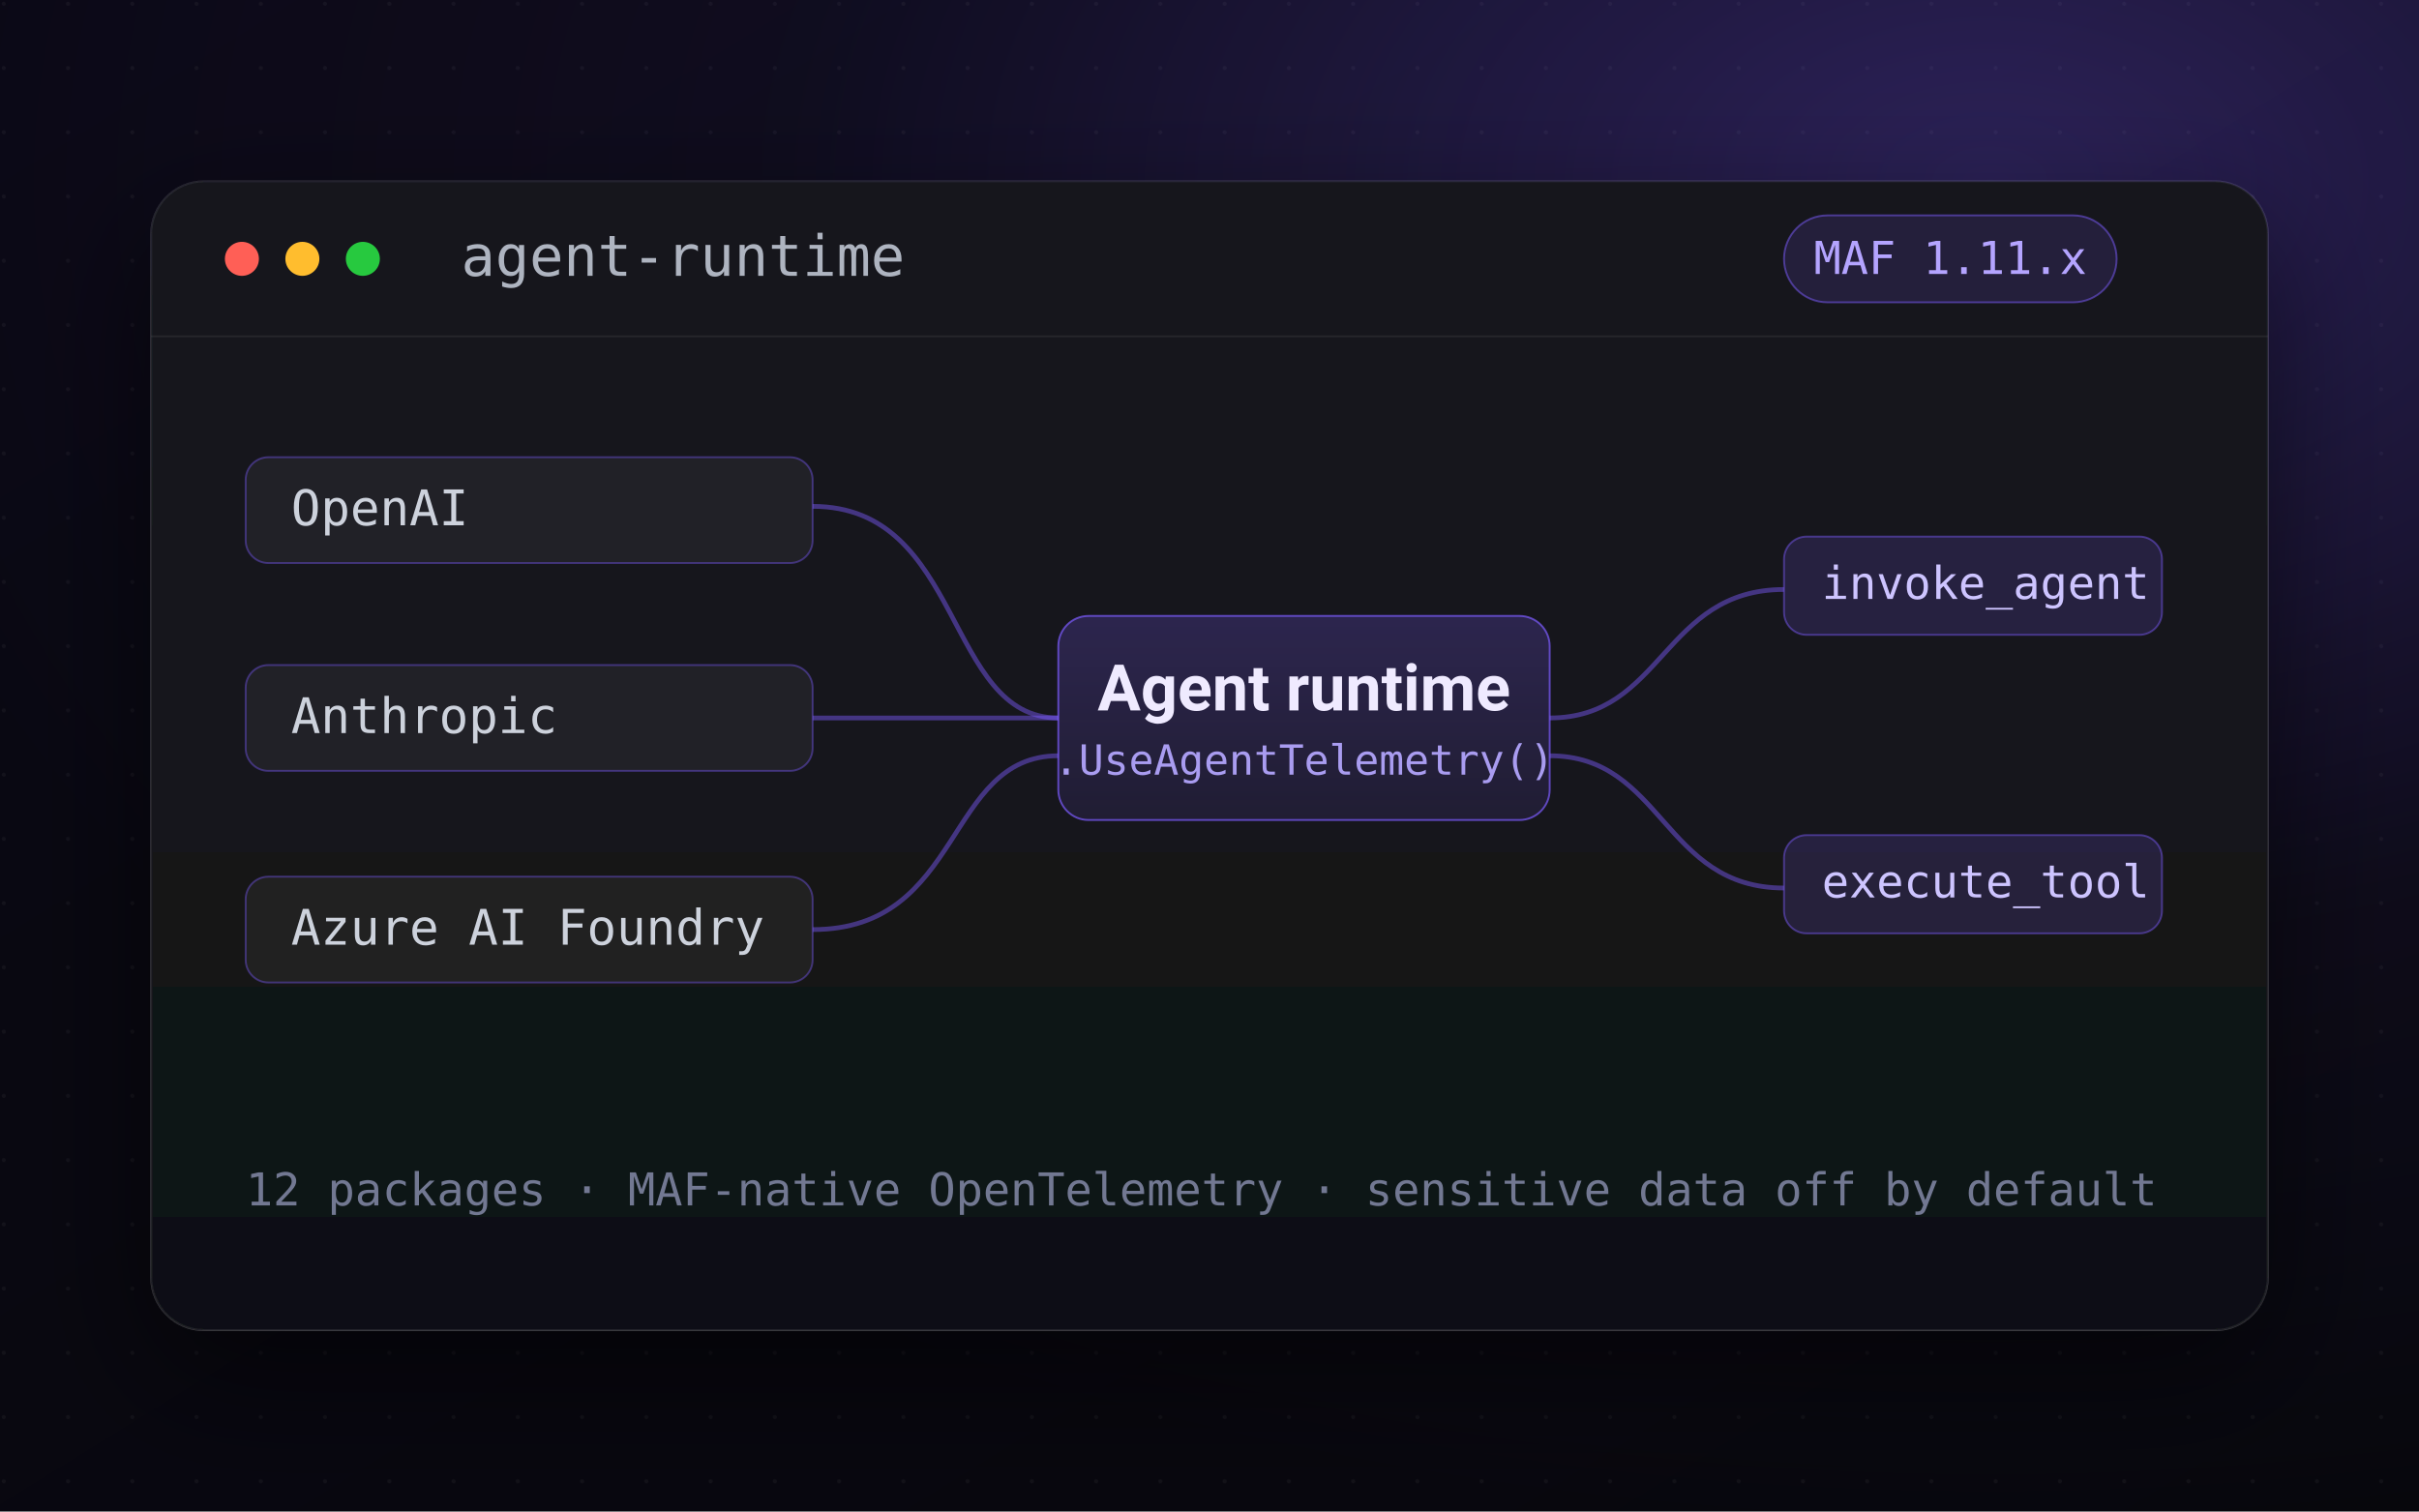
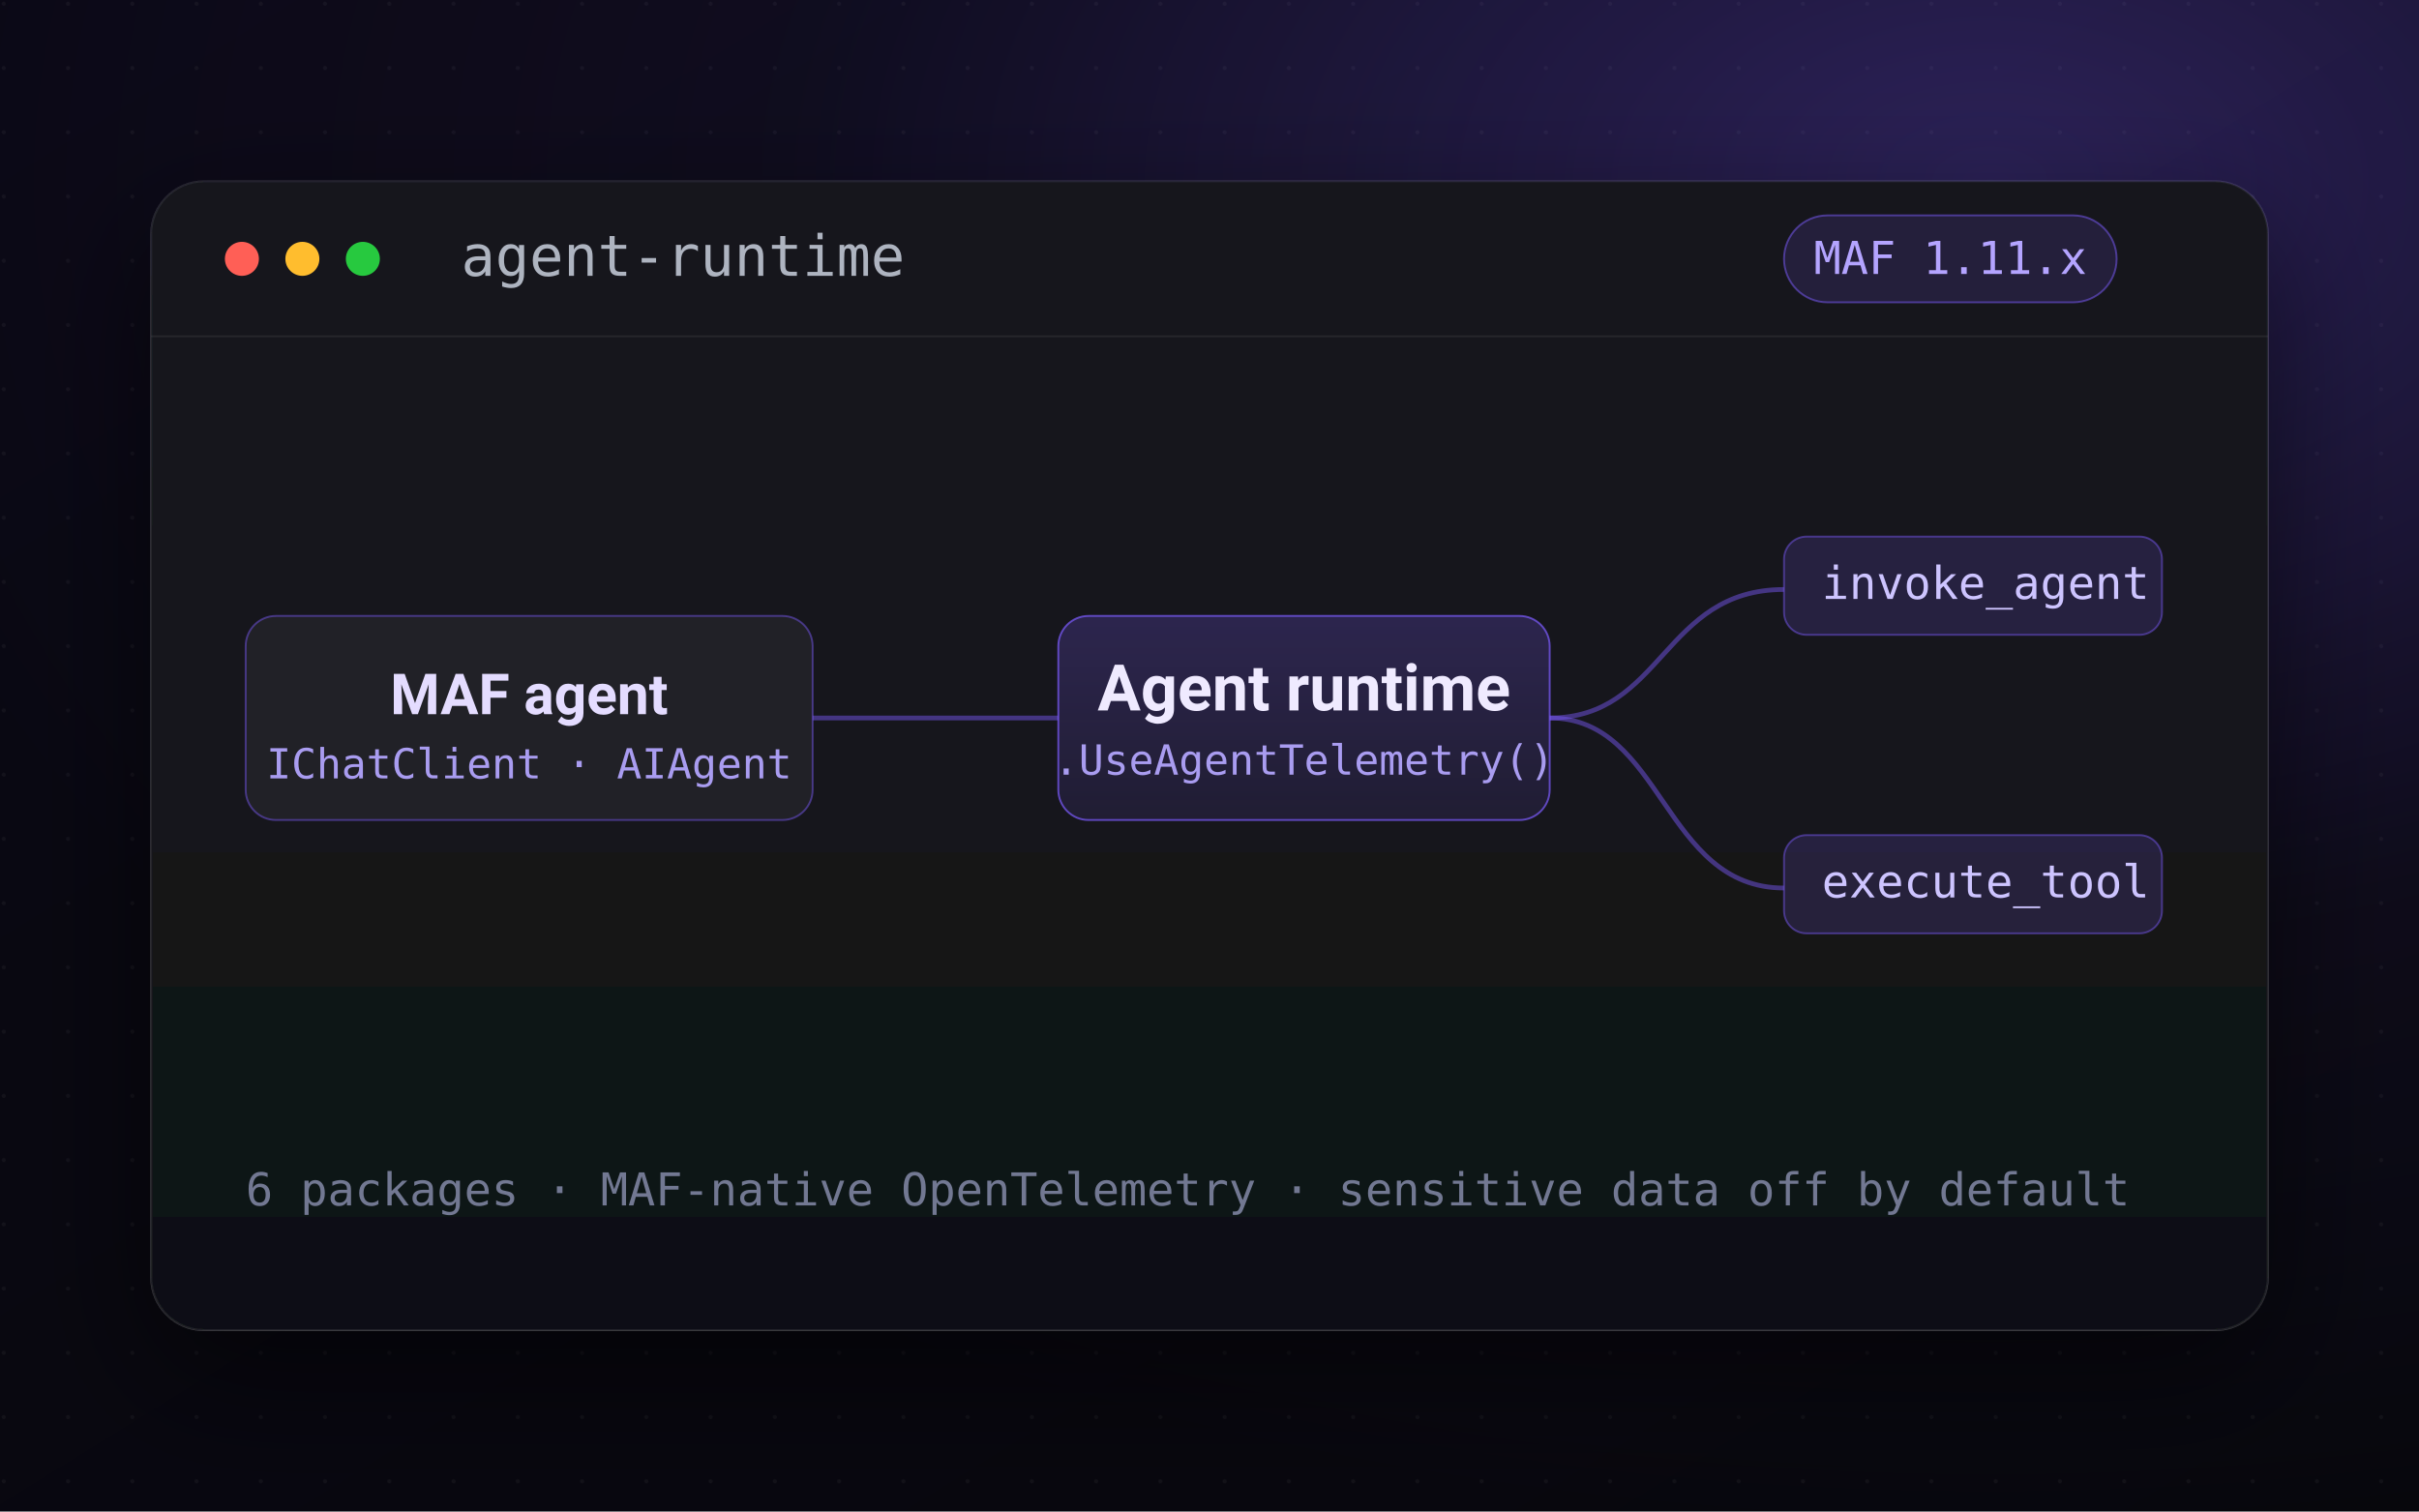
<svg xmlns="http://www.w3.org/2000/svg" viewBox="0 0 1280 800" width="1280" height="800" role="img" aria-label="ANcpLua.Agents — C#-native agent runtime on the Microsoft Agent Framework">
  <defs>
    <linearGradient id="bg" x1="0" y1="0" x2="1" y2="1">
      <stop offset="0" stop-color="#0a0814" />
      <stop offset="1" stop-color="#07070c" />
    </linearGradient>
    <radialGradient id="glow" cx="0.82" cy="0.12" r="0.9">
      <stop offset="0" stop-color="#7c5cff" stop-opacity="0.30" />
      <stop offset="0.55" stop-color="#7c5cff" stop-opacity="0.05" />
      <stop offset="1" stop-color="#7c5cff" stop-opacity="0" />
    </radialGradient>
    <linearGradient id="panel" x1="0" y1="0" x2="0" y2="1">
      <stop offset="0" stop-color="#15161d" />
      <stop offset="1" stop-color="#101117" />
    </linearGradient>
    <linearGradient id="node" x1="0" y1="0" x2="0" y2="1">
      <stop offset="0" stop-color="#7c5cff" stop-opacity="0.22" />
      <stop offset="1" stop-color="#7c5cff" stop-opacity="0.10" />
    </linearGradient>
    <pattern id="dots" width="34" height="34" patternUnits="userSpaceOnUse">
      <circle cx="2" cy="2" r="1.1" fill="#ffffff" fill-opacity="0.04" />
    </pattern>
    <filter id="soft" x="-20%" y="-20%" width="140%" height="140%">
      <feDropShadow dx="0" dy="24" stdDeviation="34" flood-color="#000000" flood-opacity="0.55" />
    </filter>
  </defs>
  <rect width="1280" height="800" fill="url(#bg)" />
  <rect width="1280" height="800" fill="url(#dots)" />
  <rect width="1280" height="800" fill="url(#glow)" />
  <g filter="url(#soft)">
    <rect x="80" y="96" width="1120" height="608" rx="28" fill="url(#panel)" stroke="#ffffff" stroke-opacity="0.08" />
  </g>
  <line x1="80" y1="178" x2="1200" y2="178" stroke="#ffffff" stroke-opacity="0.07" />
  <circle cx="128" cy="137" r="9" fill="#ff5f56" />
  <circle cx="160" cy="137" r="9" fill="#ffbd2e" />
  <circle cx="192" cy="137" r="9" fill="#27c93f" />
  <text x="244" y="146" font-family="ui-monospace, 'SF Mono', Menlo, Consolas, monospace" font-size="30" fill="#aeb4c0">agent-runtime</text>
  <g transform="translate(944,114)">
    <rect width="176" height="46" rx="23" fill="#7c5cff" fill-opacity="0.14" stroke="#7c5cff" stroke-opacity="0.5" />
    <text x="88" y="31" text-anchor="middle" font-family="ui-monospace, 'SF Mono', Menlo, Consolas, monospace" font-size="24" fill="#b4a4ff">MAF 1.11.x</text>
  </g>
  <g stroke="#7c5cff" stroke-opacity="0.45" stroke-width="2.5" fill="none">
-     <path d="M430 268 C 510 268, 500 380, 560 380" />
    <path d="M430 380 H 560" />
-     <path d="M430 492 C 510 492, 500 400, 560 400" />
    <path d="M820 380 C 880 380, 880 312, 944 312" />
-     <path d="M820 400 C 880 400, 880 470, 944 470" />
+     <path d="M820 380 C 880 380, 880 470, 944 470" />
  </g>
-   <g font-family="ui-monospace, 'SF Mono', Menlo, Consolas, monospace" font-size="26">
-     <g transform="translate(130,242)">
-       <rect width="300" height="56" rx="12" fill="#ffffff" fill-opacity="0.05" stroke="#7c5cff" stroke-opacity="0.4" />
-       <text x="24" y="36" fill="#cdd2dc">OpenAI</text>
-     </g>
-     <g transform="translate(130,352)">
-       <rect width="300" height="56" rx="12" fill="#ffffff" fill-opacity="0.05" stroke="#7c5cff" stroke-opacity="0.4" />
-       <text x="24" y="36" fill="#cdd2dc">Anthropic</text>
-     </g>
-     <g transform="translate(130,464)">
-       <rect width="300" height="56" rx="12" fill="#ffffff" fill-opacity="0.05" stroke="#7c5cff" stroke-opacity="0.4" />
-       <text x="24" y="36" fill="#cdd2dc">Azure AI Foundry</text>
-     </g>
+   <g transform="translate(130,326)">
+     <rect width="300" height="108" rx="16" fill="#ffffff" fill-opacity="0.05" stroke="#7c5cff" stroke-opacity="0.45" />
+     <text x="150" y="52" text-anchor="middle" font-family="system-ui, -apple-system, 'Segoe UI', Roboto, sans-serif" font-size="30" font-weight="600" fill="#e4dcff">MAF agent</text>
+     <text x="150" y="86" text-anchor="middle" font-family="ui-monospace, 'SF Mono', Menlo, Consolas, monospace" font-size="22" fill="#a99cf0">IChatClient · AIAgent</text>
  </g>
  <g transform="translate(560,326)">
    <rect width="260" height="108" rx="16" fill="url(#node)" stroke="#7c5cff" stroke-opacity="0.7" />
    <text x="130" y="50" text-anchor="middle" font-family="system-ui, -apple-system, 'Segoe UI', Roboto, sans-serif" font-size="34" font-weight="600" fill="#efeaff">Agent runtime</text>
    <text x="130" y="84" text-anchor="middle" font-family="ui-monospace, 'SF Mono', Menlo, Consolas, monospace" font-size="22" fill="#a99cf0">.UseAgentTelemetry()</text>
  </g>
  <g font-family="ui-monospace, 'SF Mono', Menlo, Consolas, monospace" font-size="24">
    <g transform="translate(944,284)">
      <rect width="200" height="52" rx="12" fill="#7c5cff" fill-opacity="0.16" stroke="#7c5cff" stroke-opacity="0.45" />
      <text x="20" y="33" fill="#cdc4ff">invoke_agent</text>
    </g>
    <g transform="translate(944,442)">
      <rect width="200" height="52" rx="12" fill="#7c5cff" fill-opacity="0.16" stroke="#7c5cff" stroke-opacity="0.45" />
      <text x="20" y="33" fill="#cdc4ff">execute_tool</text>
    </g>
  </g>
-   <text x="130" y="638" font-family="ui-monospace, 'SF Mono', Menlo, Consolas, monospace" font-size="24" fill="#727892">12 packages · MAF-native OpenTelemetry · sensitive data off by default</text>
+   <text x="130" y="638" font-family="ui-monospace, 'SF Mono', Menlo, Consolas, monospace" font-size="24" fill="#727892">6 packages · MAF-native OpenTelemetry · sensitive data off by default</text>
</svg>
